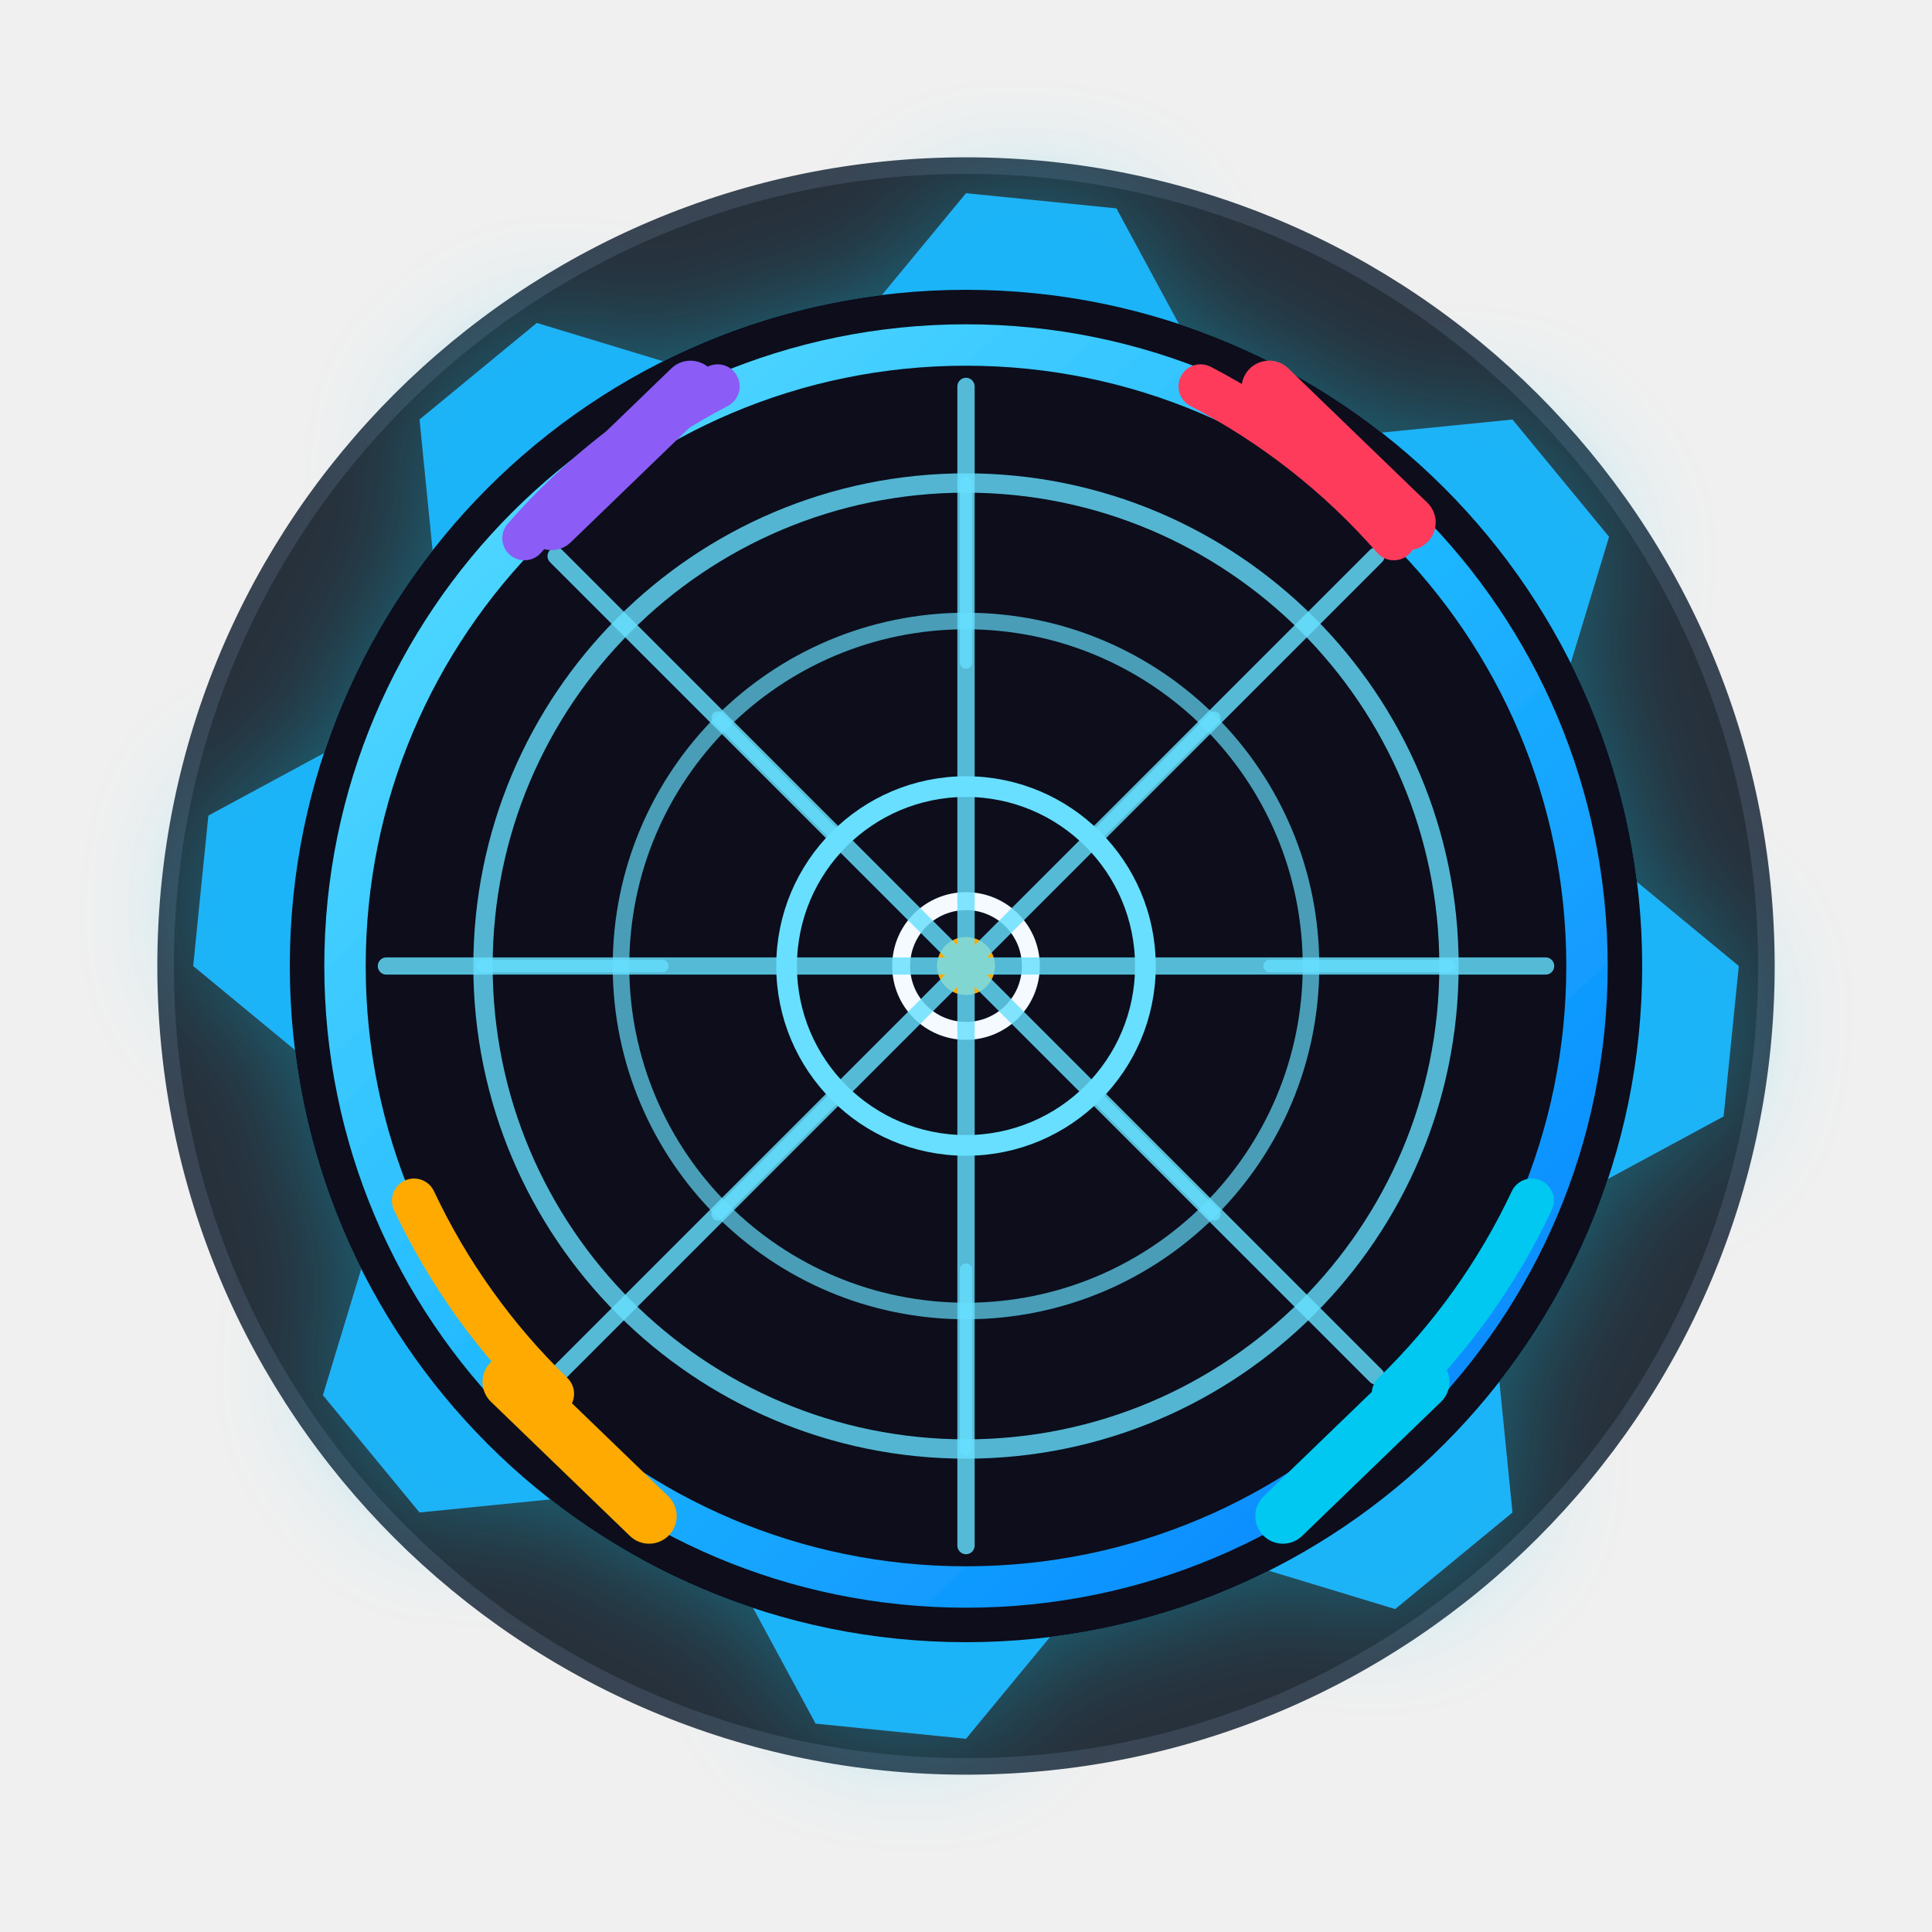
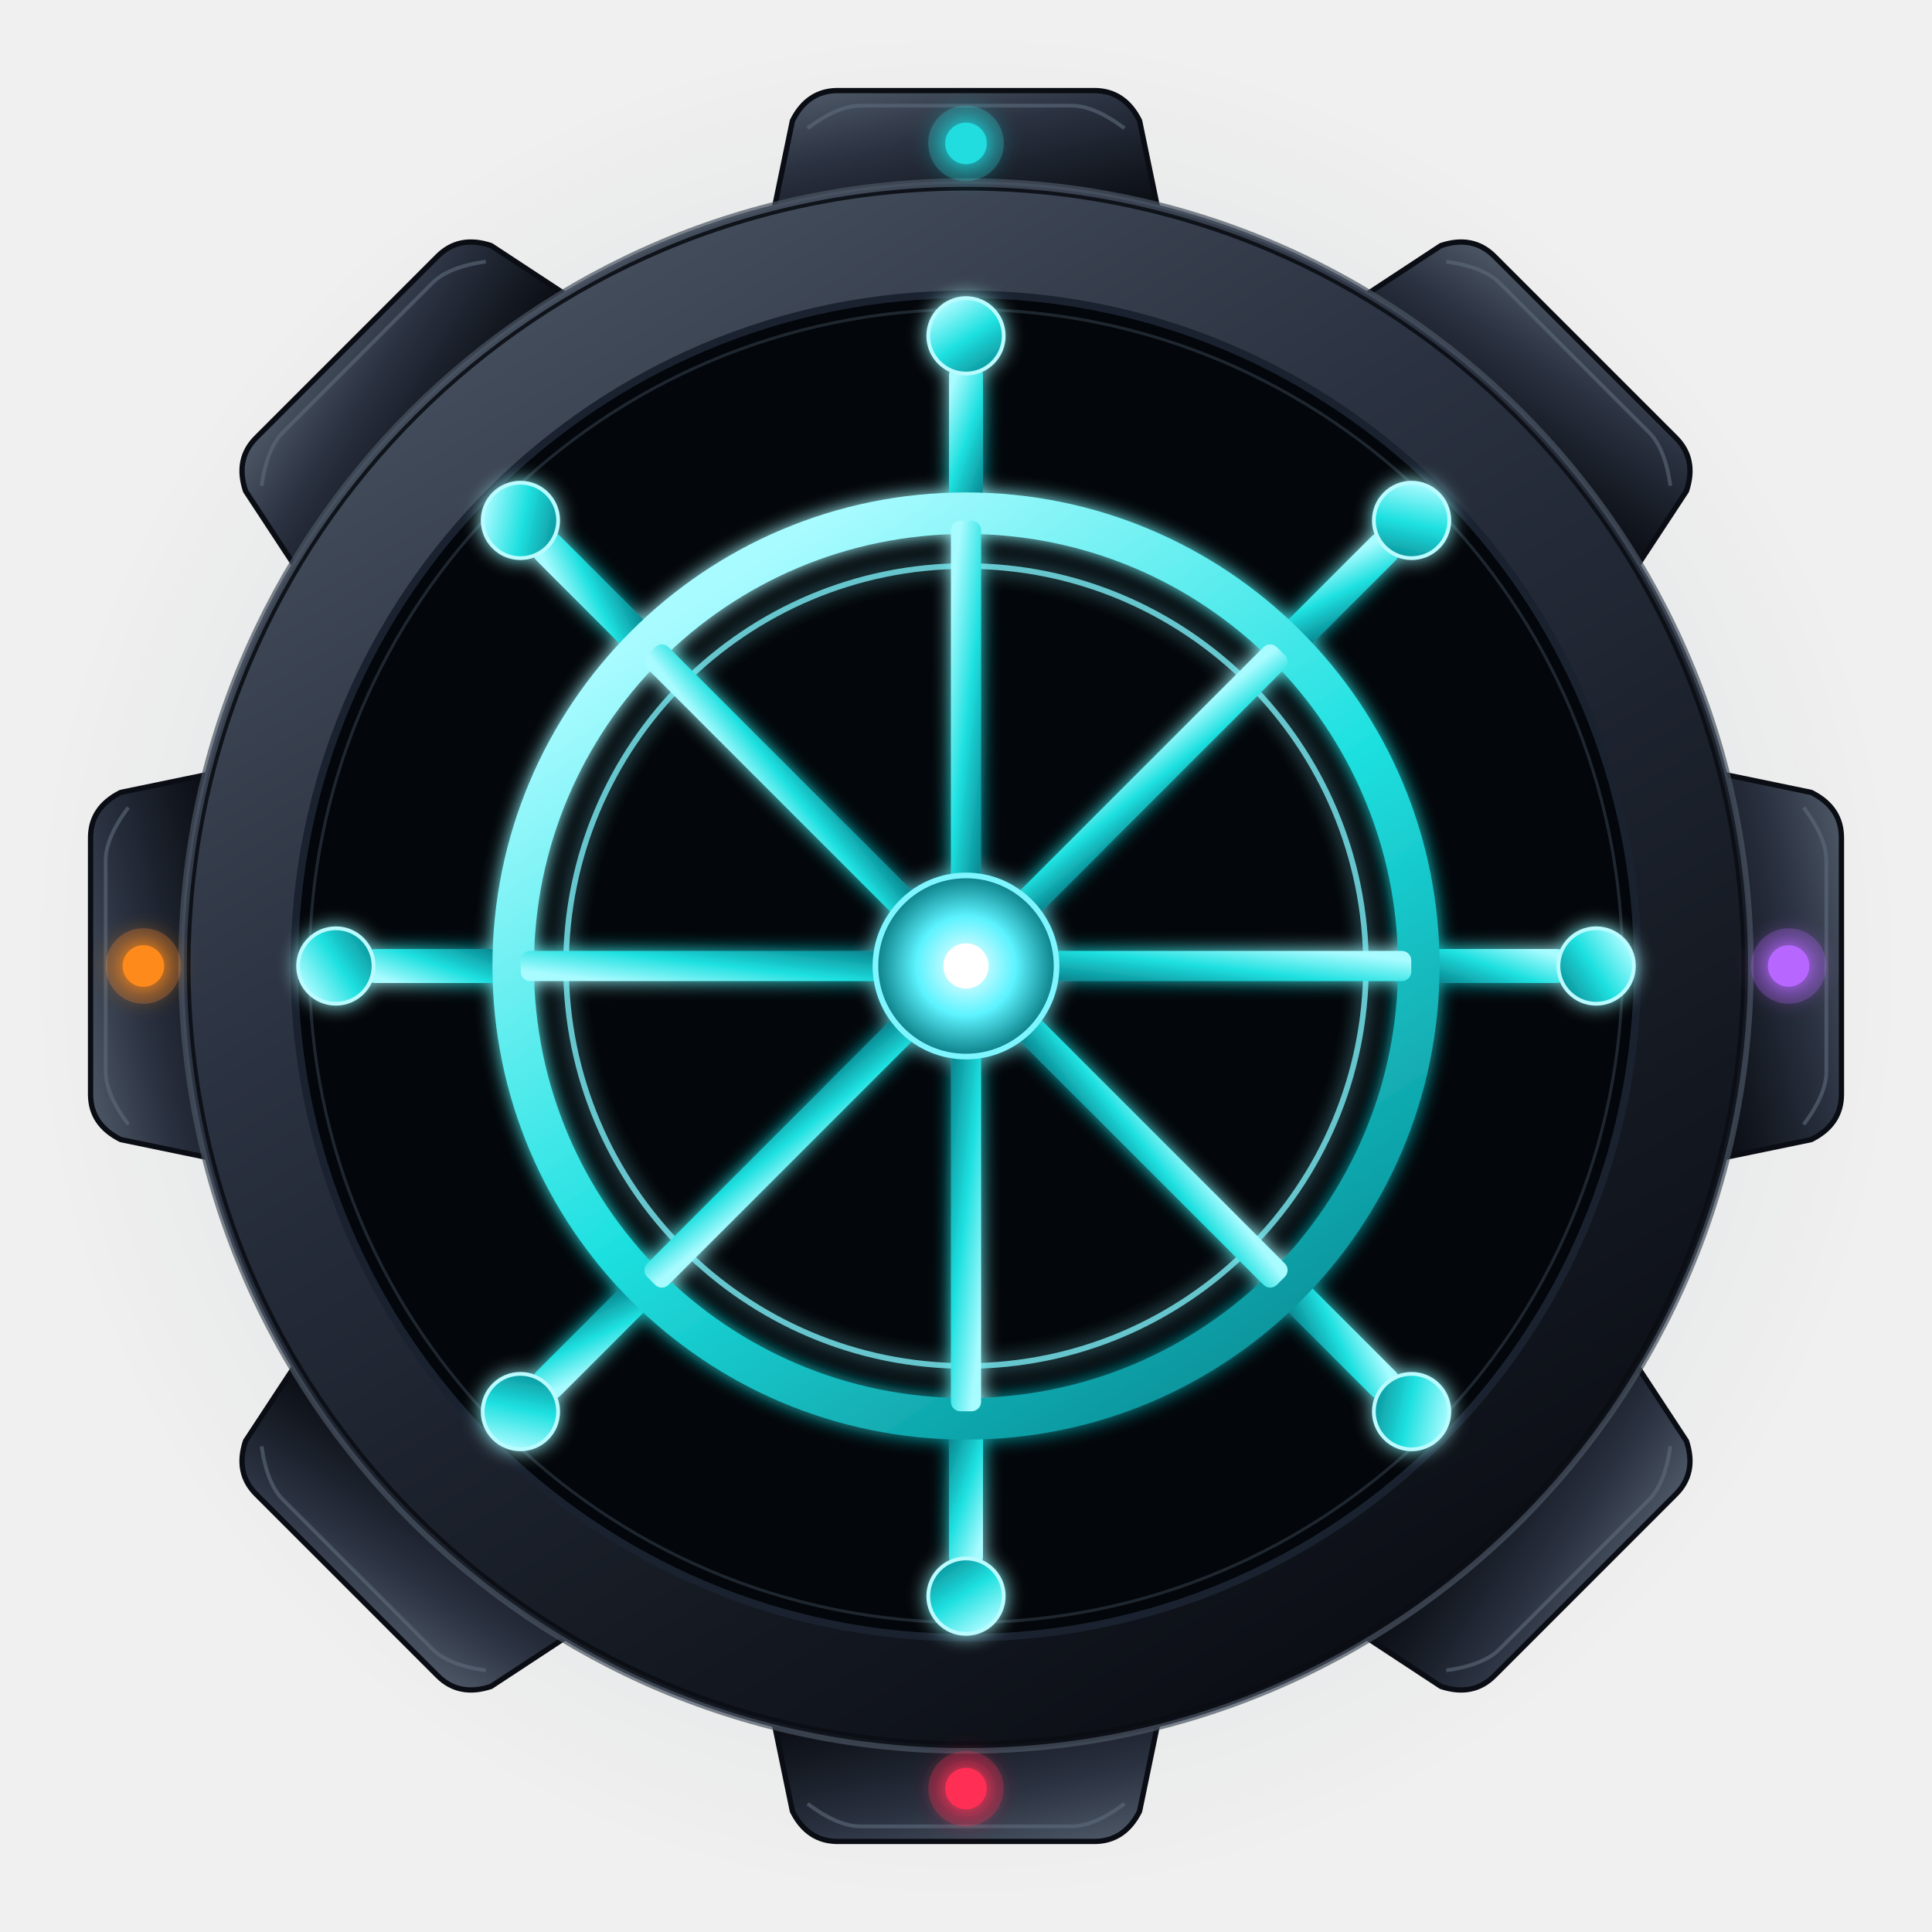
- <svg xmlns="http://www.w3.org/2000/svg" width="140" height="140" viewBox="0 0 140 140" fill="none" role="img" aria-labelledby="gearTitle gearDesc">
+ <svg xmlns="http://www.w3.org/2000/svg" viewBox="0 0 512 512" fill="none" role="img" aria-labelledby="gearTitle gearDesc">
  <defs>
-     <linearGradient id="gearCyan" x1="20" y1="18" x2="118" y2="122" gradientUnits="userSpaceOnUse">
-       <stop offset="0" stop-color="#66E5FF" />
-       <stop offset="0.5" stop-color="#20B8FF" />
-       <stop offset="1" stop-color="#0077FF" />
+     <radialGradient id="halo" cx="50%" cy="50%" r="50%">
+       <stop offset="0%" stop-color="#00e5ff" stop-opacity="0.22" />
+       <stop offset="55%" stop-color="#00b3c8" stop-opacity="0.07" />
+       <stop offset="100%" stop-color="#000000" stop-opacity="0" />
+     </radialGradient>
+     <linearGradient id="gunmetal" x1="20%" y1="0%" x2="80%" y2="100%">
+       <stop offset="0%" stop-color="#4a5462" />
+       <stop offset="35%" stop-color="#2a3140" />
+       <stop offset="70%" stop-color="#161b24" />
+       <stop offset="100%" stop-color="#080a10" />
    </linearGradient>
-     <filter id="gearGlow" filterUnits="userSpaceOnUse" x="5" y="5" width="130" height="130" color-interpolation-filters="sRGB">
-       <feDropShadow dx="0" dy="0" stdDeviation="4" flood-color="#00C8F0" flood-opacity="0.38" />
+     <linearGradient id="helmCyan" x1="20%" y1="10%" x2="80%" y2="100%">
+       <stop offset="0%" stop-color="#a8fbff" />
+       <stop offset="50%" stop-color="#1ee0e0" />
+       <stop offset="100%" stop-color="#0a8d96" />
+     </linearGradient>
+     <radialGradient id="hub" cx="50%" cy="50%" r="50%">
+       <stop offset="0%" stop-color="#ffffff" />
+       <stop offset="55%" stop-color="#5cf3ff" />
+       <stop offset="100%" stop-color="#0a7c84" />
+     </radialGradient>
+     <filter id="glow" x="-50%" y="-50%" width="200%" height="200%">
+       <feGaussianBlur stdDeviation="2.4" result="b" />
+       <feMerge>
+         <feMergeNode in="b" />
+         <feMergeNode in="SourceGraphic" />
+       </feMerge>
    </filter>
+     <symbol id="tooth" overflow="visible">
+       <path d="M -52 -195 L -46 -224 Q -42 -232 -34 -232 L 34 -232 Q 42 -232 46 -224 L 52 -195 Z" fill="url(#gunmetal)" stroke="#0a0d13" stroke-width="1.4" stroke-linejoin="round" />
+       <path d="M -42 -222 Q -34 -228 -28 -228 L 28 -228 Q 34 -228 42 -222" stroke="#5e6a7c" stroke-width="1" fill="none" opacity="0.6" />
+     </symbol>
+     <symbol id="spoke" overflow="visible">
+       <rect x="-4" y="-118" width="8" height="100" rx="2.5" fill="url(#helmCyan)" />
+     </symbol>
+     <symbol id="handle" overflow="visible">
+       <rect x="-4.5" y="-160" width="9" height="38" rx="3.5" fill="url(#helmCyan)" />
+       <circle cx="0" cy="-167" r="10" fill="url(#helmCyan)" stroke="#bafbff" stroke-width="1" />
+     </symbol>
  </defs>
-   <circle cx="70" cy="70" r="58" fill="#07111d" stroke="#1c2a3a" stroke-width="1.2" opacity="0.86" />
-   <g filter="url(#gearGlow)" stroke-linecap="round" stroke-linejoin="round">
-     <polygon points="70,14 80.9,15.1 87.6,27.5 95.6,31.8 109.6,30.4 116.6,38.9 112.5,52.4 115.1,61 126,70 124.9,80.9 112.5,87.6 108.2,95.6 109.6,109.6 101.1,116.6 87.6,112.5 79,115.1 70,126 59.1,124.9 52.4,112.5 44.4,108.2 30.4,109.6 23.4,101.1 27.5,87.6 24.9,79 14,70 15.1,59.1 27.5,52.4 31.8,44.4 30.4,30.4 38.9,23.4 52.4,27.5 61,24.9" fill="#20B8FF" opacity="0.95" />
-     <circle cx="70" cy="70" r="49" fill="#07111d" />
-     <circle cx="70" cy="70" r="45" stroke="url(#gearCyan)" stroke-width="3" fill="none" />
-     <circle cx="70" cy="70" r="35" stroke="#67DFFF" stroke-width="1.4" fill="none" opacity="0.8" />
-     <circle cx="70" cy="70" r="25" stroke="#67DFFF" stroke-width="1.2" fill="none" opacity="0.68" />
-     <circle cx="70" cy="70" r="13" stroke="#67DFFF" stroke-width="1.5" fill="none" />
-     <circle cx="70" cy="70" r="4.7" stroke="#F4FAFF" stroke-width="1.3" fill="#07111d" />
-     <circle cx="70" cy="70" r="2.1" fill="#FFAA00" />
-     <g stroke="#67DFFF" stroke-width="1.25" opacity="0.82">
-       <path d="M70 28V112" />
-       <path d="M28 70H112" />
-       <path d="M40.3 40.3L99.7 99.7" />
-       <path d="M99.7 40.3L40.3 99.7" />
-     </g>
-     <g stroke="#67DFFF" stroke-width="0.9" opacity="0.75">
-       <path d="M70 35V48" />
-       <path d="M70 92V105" />
-       <path d="M35 70H48" />
-       <path d="M92 70H105" />
-       <path d="M52 52L60.5 60.5" />
-       <path d="M79.5 79.5L88 88" />
-       <path d="M88 52L79.5 60.5" />
-       <path d="M60.5 79.5L52 88" />
-     </g>
-     <path d="M38 39A48 48 0 0 1 52 28" stroke="#8B5CF6" stroke-width="3.2" />
-     <path d="M87 28A48 48 0 0 1 101 39" stroke="#FF3B5C" stroke-width="3.2" />
-     <path d="M40 101A48 48 0 0 1 30 87" stroke="#FFAA00" stroke-width="3.2" />
-     <path d="M101 101A48 48 0 0 0 111 87" stroke="#00C8F0" stroke-width="3.2" />
-     <rect x="36" y="31" width="18" height="4" rx="2" fill="#8B5CF6" transform="rotate(-44 45 33)" />
-     <rect x="88" y="31" width="18" height="4" rx="2" fill="#FF3B5C" transform="rotate(44 97 33)" />
-     <rect x="33" y="103" width="18" height="4" rx="2" fill="#FFAA00" transform="rotate(44 42 105)" />
-     <rect x="89" y="103" width="18" height="4" rx="2" fill="#00C8F0" transform="rotate(-44 98 105)" />
+   <circle cx="256" cy="256" r="248" fill="url(#halo)" />
+   <g transform="translate(256 256)">
+     <use href="#tooth" />
+     <use href="#tooth" transform="rotate(45)" />
+     <use href="#tooth" transform="rotate(90)" />
+     <use href="#tooth" transform="rotate(135)" />
+     <use href="#tooth" transform="rotate(180)" />
+     <use href="#tooth" transform="rotate(225)" />
+     <use href="#tooth" transform="rotate(270)" />
+     <use href="#tooth" transform="rotate(315)" />
+   </g>
+   <circle cx="256" cy="256" r="208" fill="url(#gunmetal)" />
+   <circle cx="256" cy="256" r="208" stroke="#4a5462" stroke-width="1.5" fill="none" opacity="0.7" />
+   <circle cx="256" cy="256" r="206" stroke="#0a0d13" stroke-width="1" fill="none" opacity="0.9" />
+   <circle cx="256" cy="256" r="178" fill="#03060a" />
+   <circle cx="256" cy="256" r="178" stroke="#1a2230" stroke-width="2" fill="none" />
+   <circle cx="256" cy="256" r="174" stroke="#3a4654" stroke-width="0.8" fill="none" opacity="0.5" />
+   <g filter="url(#glow)">
+     <circle cx="256" cy="38" r="10" fill="#22dde0" opacity="0.25" />
+     <circle cx="474" cy="256" r="10" fill="#b766ff" opacity="0.25" />
+     <circle cx="256" cy="474" r="10" fill="#ff2d55" opacity="0.25" />
+     <circle cx="38" cy="256" r="10" fill="#ff8a1f" opacity="0.25" />
+     <circle cx="256" cy="38" r="5.5" fill="#22dde0" />
+     <circle cx="474" cy="256" r="5.5" fill="#b766ff" />
+     <circle cx="256" cy="474" r="5.5" fill="#ff2d55" />
+     <circle cx="38" cy="256" r="5.5" fill="#ff8a1f" />
+   </g>
+   <g transform="translate(256 256)" filter="url(#glow)">
+     <use href="#handle" />
+     <use href="#handle" transform="rotate(45)" />
+     <use href="#handle" transform="rotate(90)" />
+     <use href="#handle" transform="rotate(135)" />
+     <use href="#handle" transform="rotate(180)" />
+     <use href="#handle" transform="rotate(225)" />
+     <use href="#handle" transform="rotate(270)" />
+     <use href="#handle" transform="rotate(315)" />
+     <circle r="120" stroke="url(#helmCyan)" stroke-width="11" fill="none" />
+     <circle r="106" stroke="#7ff5ff" stroke-width="1.5" fill="none" opacity="0.75" />
+     <use href="#spoke" />
+     <use href="#spoke" transform="rotate(45)" />
+     <use href="#spoke" transform="rotate(90)" />
+     <use href="#spoke" transform="rotate(135)" />
+     <use href="#spoke" transform="rotate(180)" />
+     <use href="#spoke" transform="rotate(225)" />
+     <use href="#spoke" transform="rotate(270)" />
+     <use href="#spoke" transform="rotate(315)" />
+     <circle r="24" fill="url(#hub)" />
+     <circle r="24" stroke="#7ff5ff" stroke-width="1.5" fill="none" />
+     <circle r="6" fill="#ffffff" />
  </g>
</svg>
